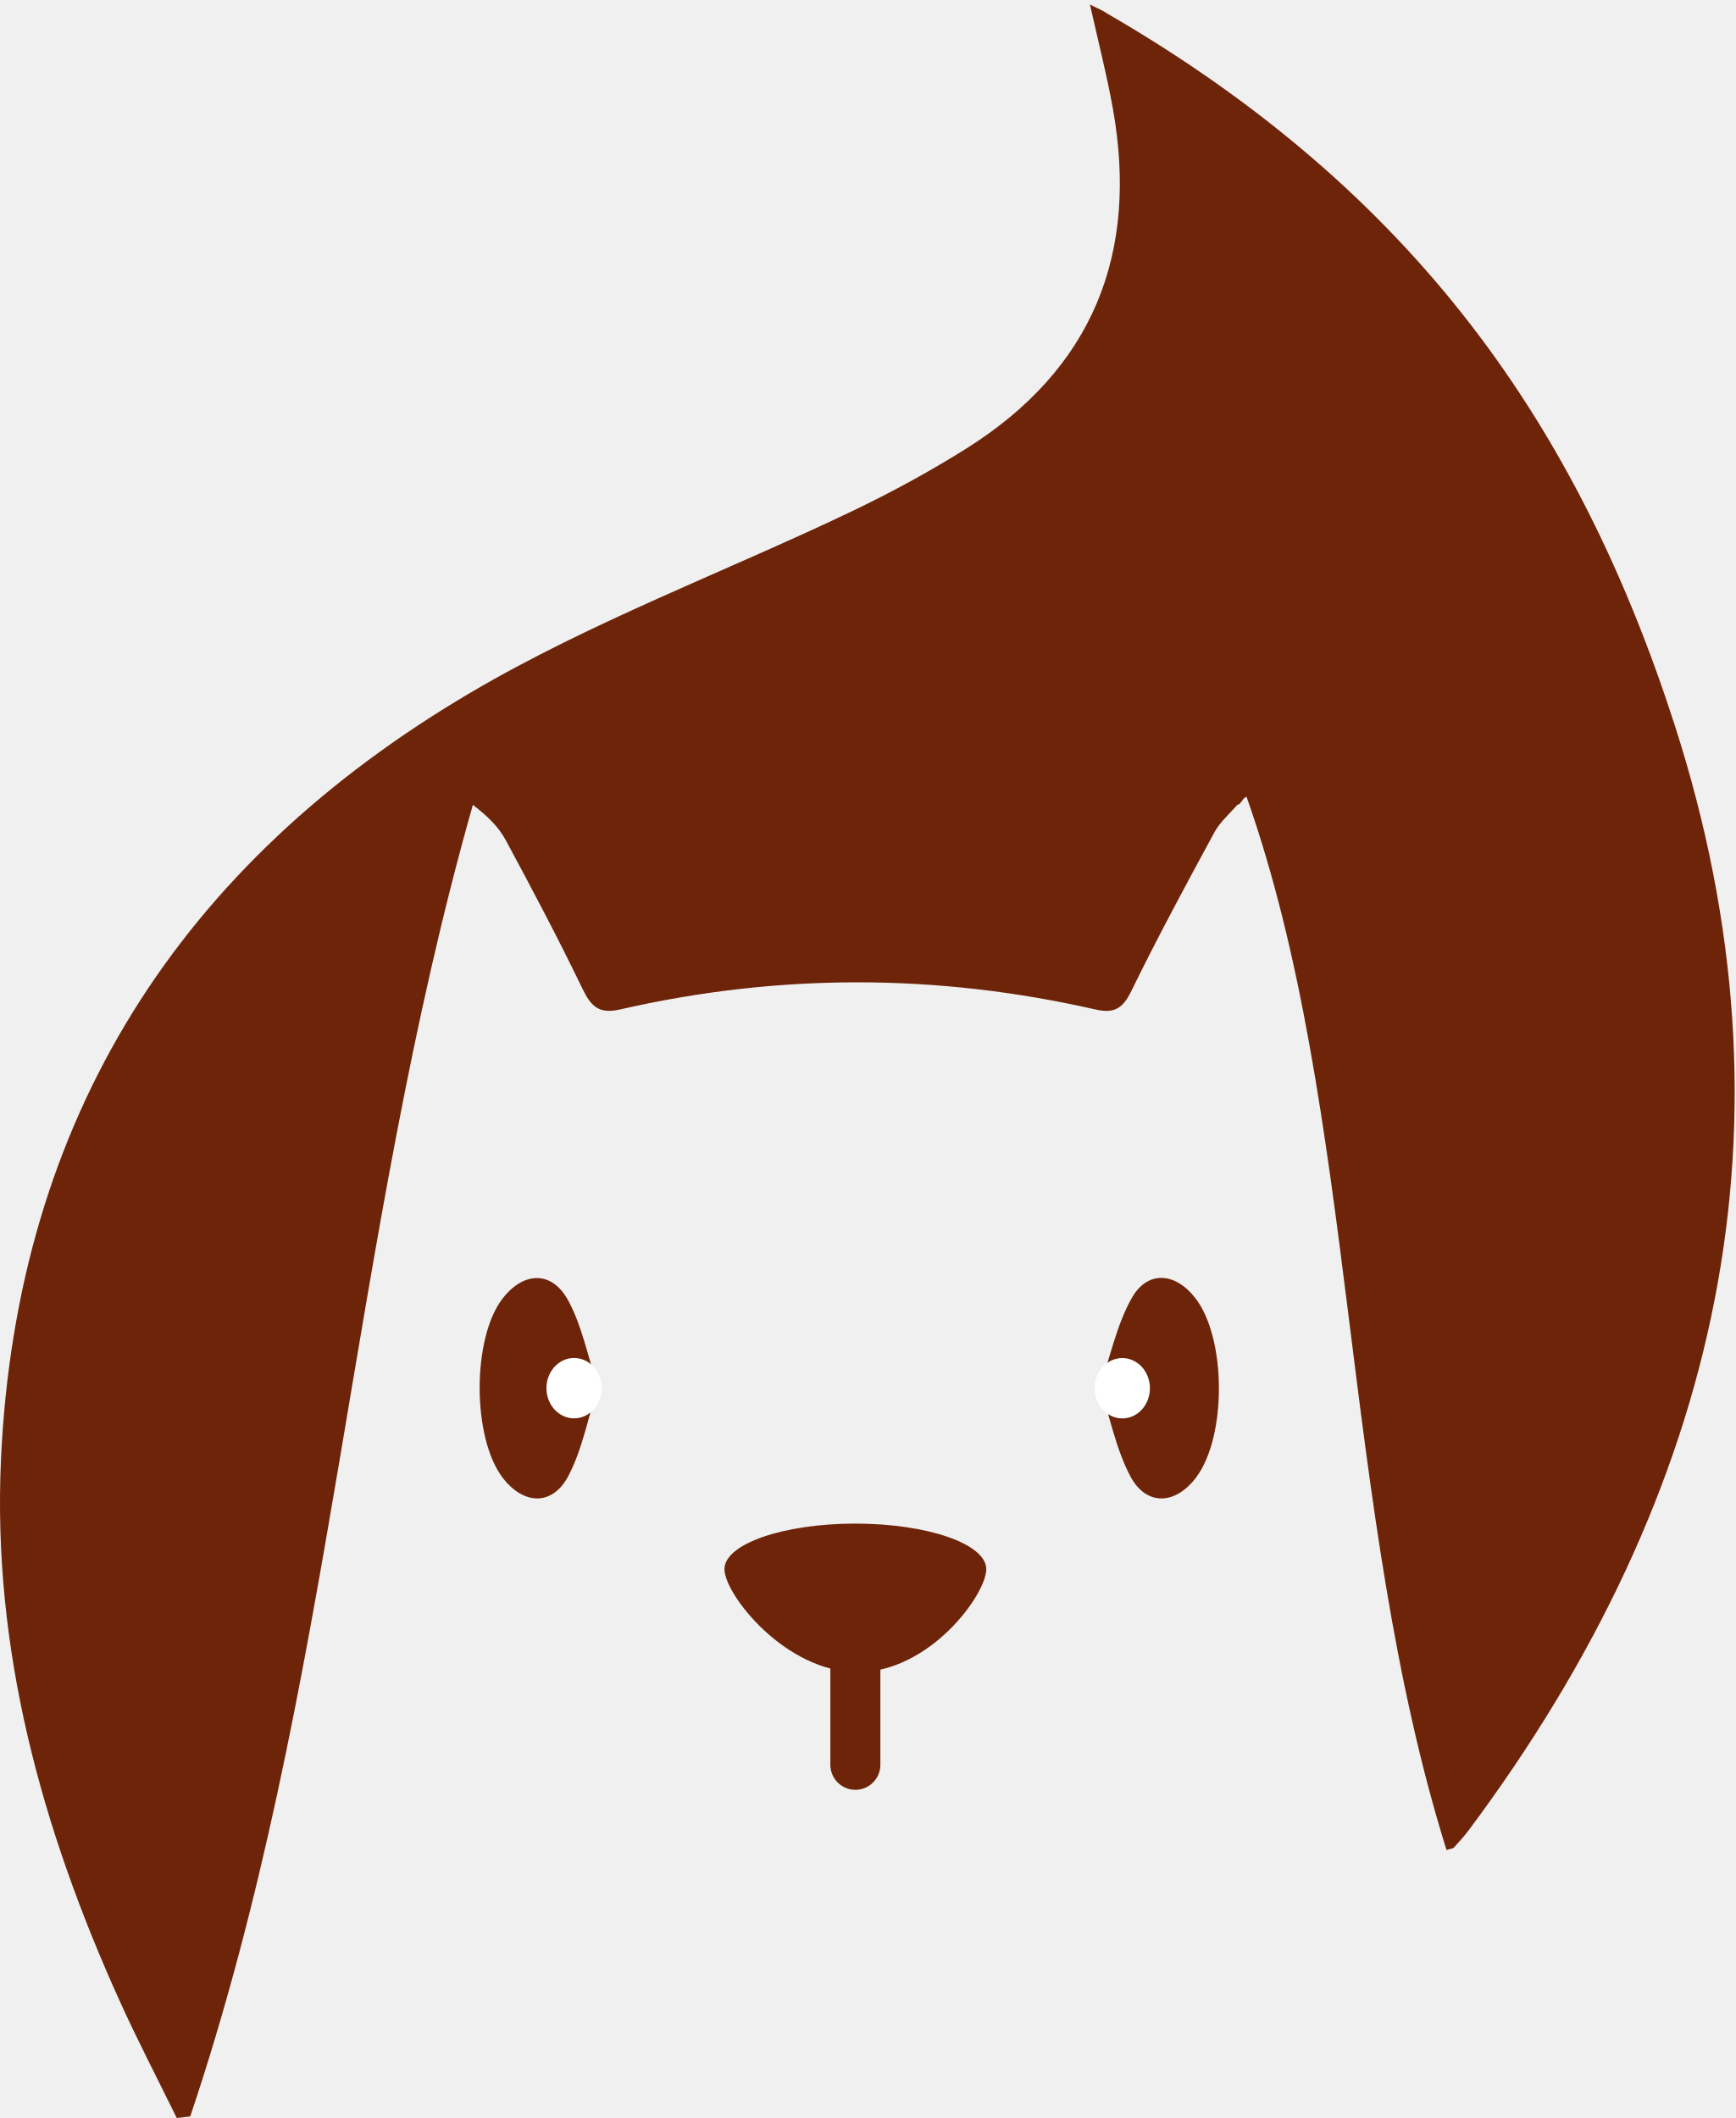
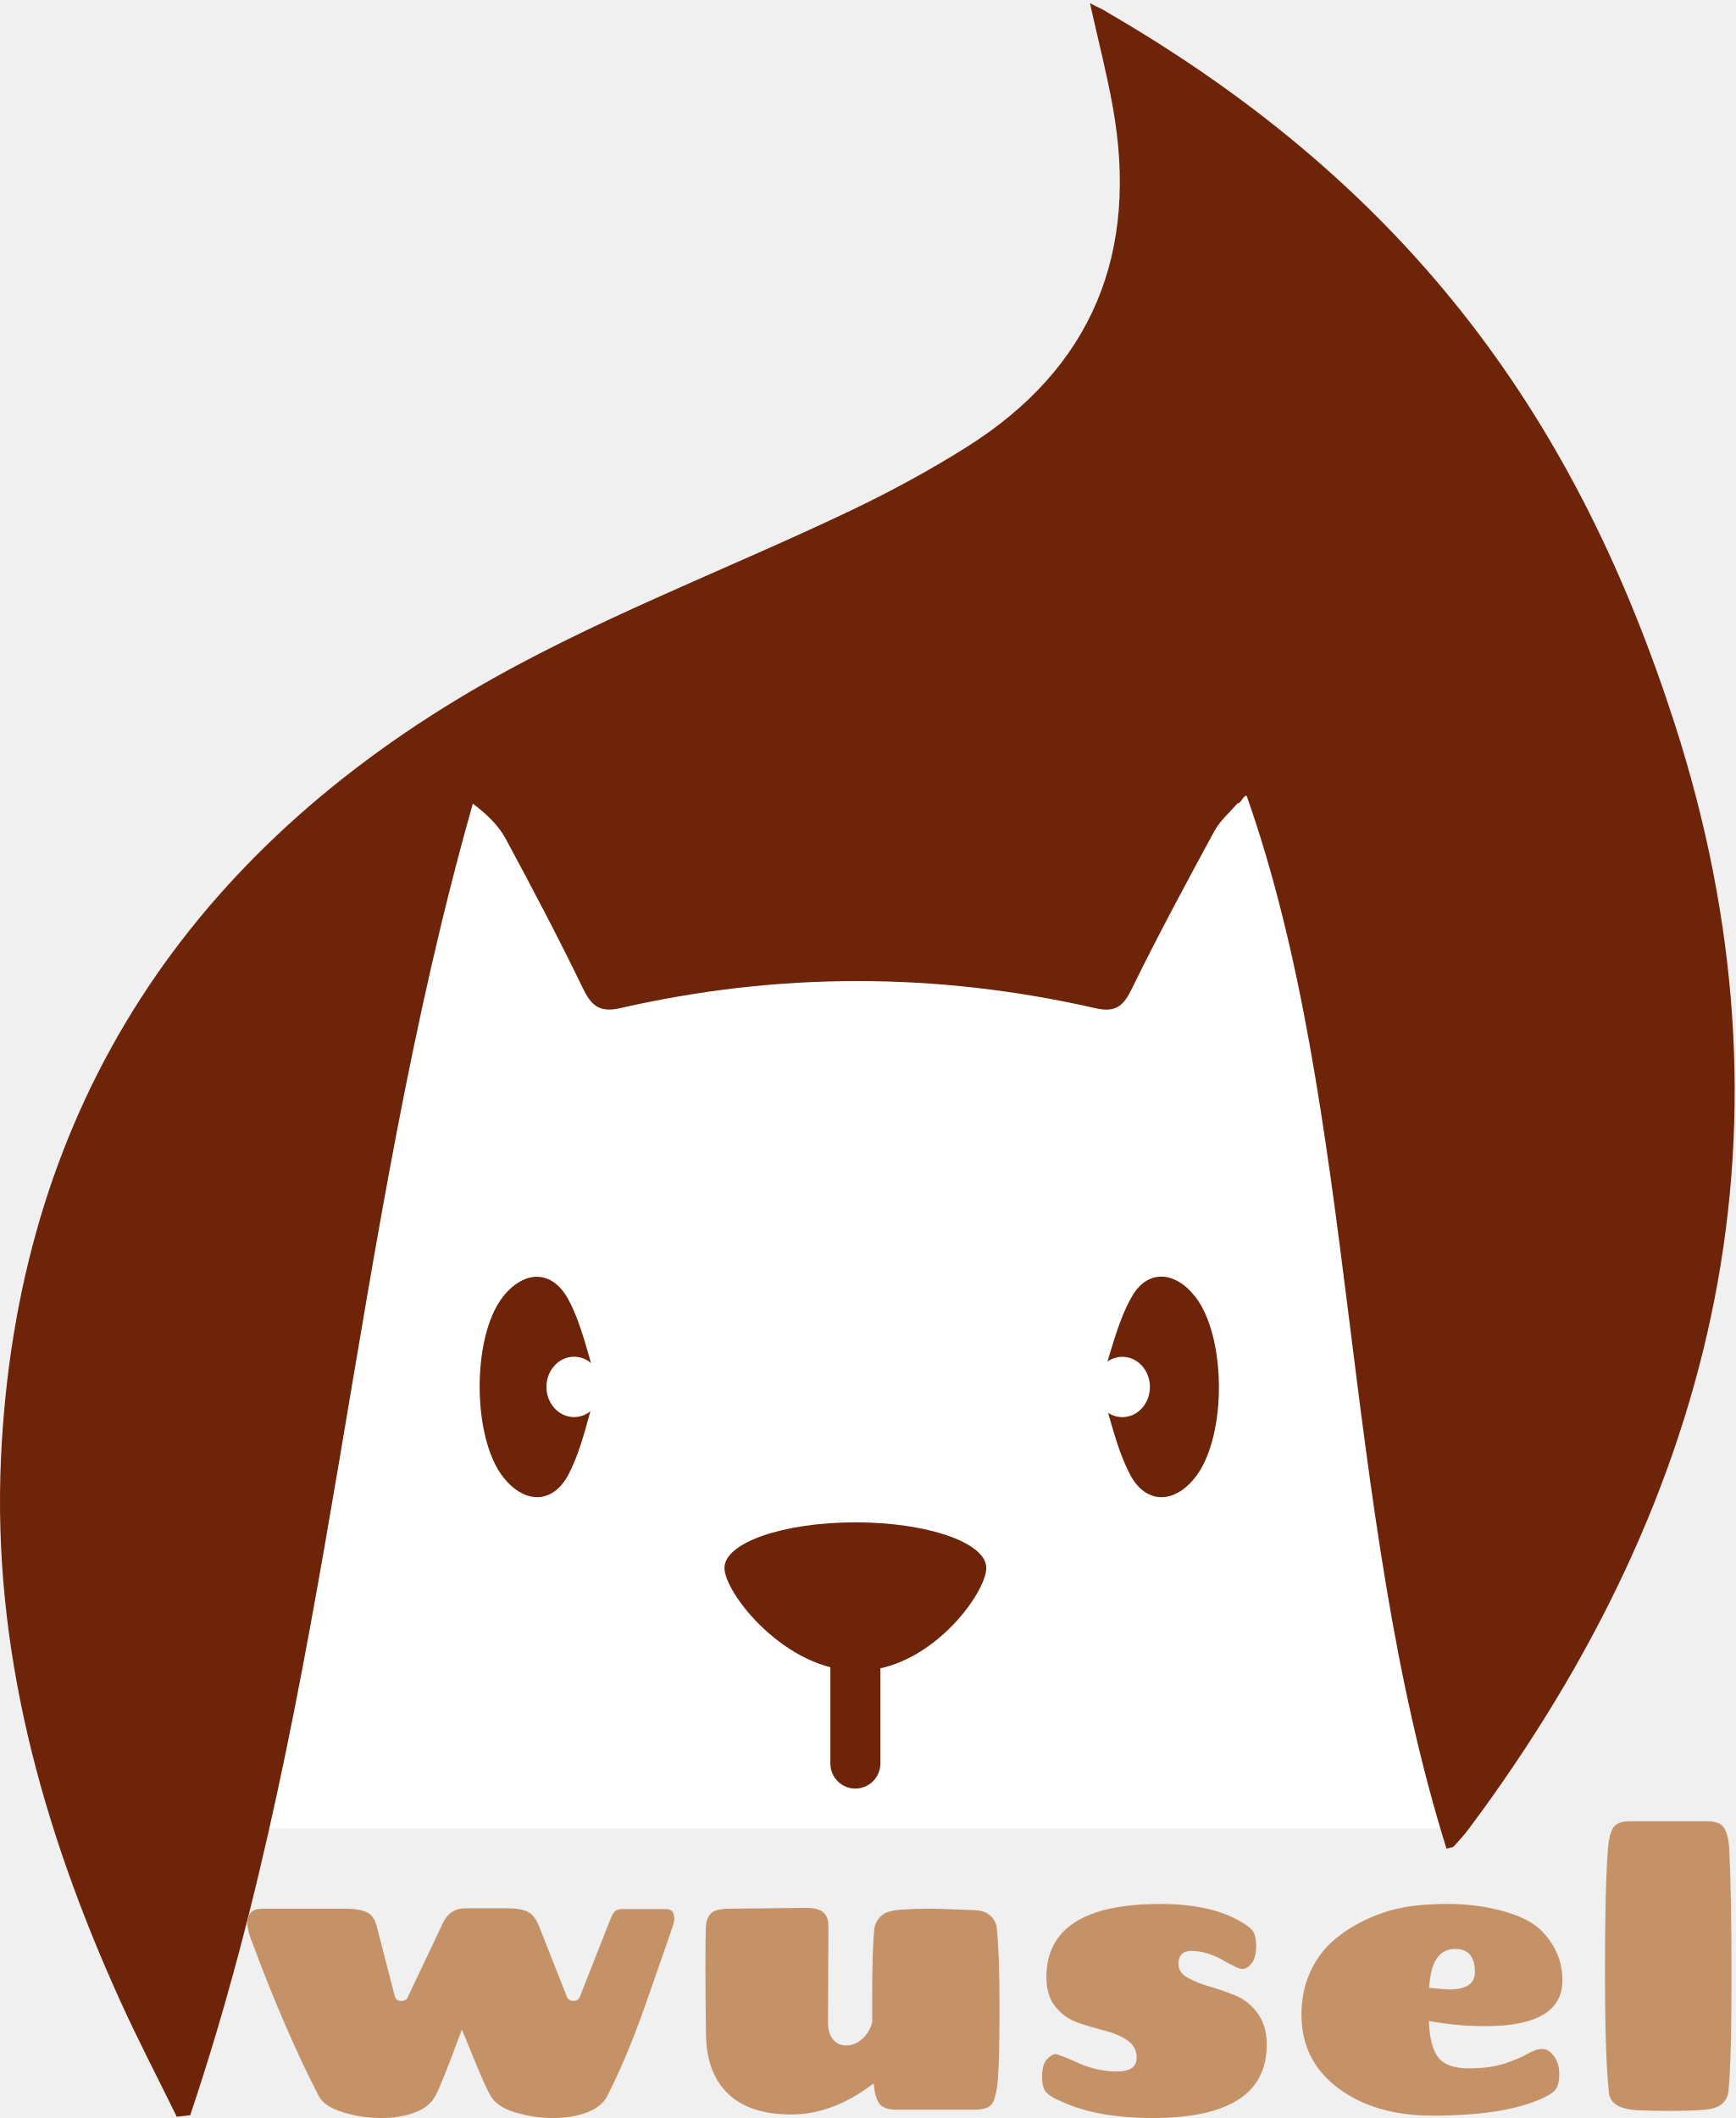
- <svg xmlns="http://www.w3.org/2000/svg" width="100%" height="100%" viewBox="0 0 295 360" version="1.1" xml:space="preserve" style="fill:#6E2408;fill-rule:evenodd;clip-rule:evenodd;stroke-linejoin:round;stroke-miterlimit:2;">
+ <svg xmlns="http://www.w3.org/2000/svg" width="100%" height="100%" viewBox="0 0 295 360" version="1.1" xml:space="preserve" style="fill-rule:evenodd;clip-rule:evenodd;stroke-linejoin:round;stroke-miterlimit:2;">
  <g>
-     <path d="M30.042,360C26.781,353.338 23.343,346.754 20.29,339.996C7.088,310.785 -1.309,280.392 0.167,248.066C2.819,190.053 30.679,146.719 80.048,117.687C100.483,105.67 123.039,97.279 144.529,87.027C151.28,83.807 157.904,80.219 164.236,76.241C185.761,62.72 193.58,43.101 189.13,18.359C188.108,12.675 186.656,7.067 185.254,0.766C186.651,1.491 187.539,1.822 188.281,2.356C240.63,32.72 268.292,72.538 284.63,123.219C306.454,190.914 292.557,253.498 249.696,310.996C248.904,312.06 248.008,313.049 247.111,314.025C246.921,314.232 246.509,314.236 245.852,314.441C227.773,256.619 230.747,188.937 211.88,135.469C211.315,135.392 210.884,136.848 210.32,136.771C208.998,138.325 207.357,139.706 206.406,141.461C201.568,150.388 196.738,159.329 192.281,168.448C190.832,171.414 189.39,172.314 186.182,171.582C159.273,165.449 132.318,165.413 105.413,171.573C101.844,172.389 100.476,171.12 99.016,168.094C94.894,159.548 90.457,151.151 85.955,142.796C84.758,140.576 82.885,138.718 80.369,136.805C59.38,210.719 56.668,287.369 32.329,359.742C31.566,359.828 30.804,359.914 30.042,360Z" />
-     <path d="M101.614,235.705C99.891,230.496 98.93,225.412 96.589,221.072C93.809,215.918 88.971,216.099 85.405,220.734C80.198,227.502 80.239,244.467 85.478,251.226C89.049,255.836 93.939,255.992 96.637,250.799C99.014,246.223 99.965,240.906 101.614,235.705ZM186.94,235.693C188.758,230.428 189.818,225.115 192.353,220.635C195.043,215.879 199.749,216.256 203.148,220.617C208.438,227.404 208.528,244.117 203.312,251.101C199.819,255.781 194.842,256.049 192.124,250.937C189.7,246.381 188.699,241.066 186.94,235.693Z" />
-     <path d="M102.264,235.949C102.264,238.781 100.162,241.078 97.569,241.078C94.977,241.078 92.875,238.781 92.875,235.949C92.875,233.115 94.977,230.818 97.569,230.818C100.162,230.818 102.264,233.115 102.264,235.949Z" style="fill:white;" />
-     <path d="M195.444,235.961C195.444,238.793 193.342,241.09 190.75,241.09C188.157,241.09 186.055,238.793 186.055,235.961C186.055,233.129 188.157,230.832 190.75,230.832C193.342,230.832 195.444,233.129 195.444,235.961Z" style="fill:white;" />
-     <path d="M167.63,266.719C167.63,271 158.053,284.219 145.765,284.219C133.477,284.219 123.13,271 123.13,266.719C123.13,262.439 133.092,258.969 145.38,258.969C157.668,258.969 167.63,262.439 167.63,266.719Z" />
-     <path d="M141.13,283.469L141.13,299.969C141.13,302.316 143.033,304.219 145.38,304.219C147.728,304.219 149.63,302.316 149.63,299.969L149.63,283.469" />
+     <rect x="74" y="134" width="148" height="40" style="fill:white;" />
+     <g transform="matrix(1.144385,0,0,0.807229,-35.6631,69.39759)">
+       <rect x="60" y="111" width="187" height="188" style="fill:white;" />
+     </g>
+     <path d="M30.042,359.785C26.781,353.123 23.343,346.539 20.29,339.781C7.088,310.57 -1.309,280.177 0.167,247.851C2.819,189.838 30.679,146.504 80.048,117.472C100.483,105.455 123.039,97.064 144.529,86.812C151.28,83.592 157.904,80.004 164.236,76.026C185.761,62.505 193.58,42.886 189.13,18.144C188.108,12.46 186.656,6.852 185.254,0.551C186.651,1.276 187.539,1.607 188.281,2.141C240.63,32.505 268.292,72.323 284.63,123.004C306.454,190.699 292.557,253.283 249.696,310.781C248.904,311.845 248.008,312.834 247.111,313.81C246.921,314.017 246.509,314.021 245.852,314.226C227.773,256.404 230.747,188.722 211.88,135.254C211.315,135.177 210.884,136.633 210.32,136.556C208.998,138.11 207.357,139.491 206.406,141.246C201.568,150.173 196.738,159.114 192.281,168.233C190.832,171.199 189.39,172.099 186.182,171.367C159.273,165.234 132.318,165.198 105.413,171.358C101.844,172.174 100.476,170.905 99.016,167.879C94.894,159.333 90.457,150.936 85.955,142.581C84.758,140.361 82.885,138.503 80.369,136.59C59.38,210.504 56.668,287.154 32.329,359.527C31.566,359.613 30.804,359.699 30.042,359.785Z" style="fill:rgb(110,36,8);" />
+     <path d="M101.614,235.49C99.891,230.281 98.93,225.197 96.589,220.857C93.809,215.703 88.971,215.884 85.405,220.519C80.198,227.287 80.239,244.252 85.478,251.011C89.049,255.621 93.939,255.777 96.637,250.584C99.014,246.008 99.965,240.691 101.614,235.49ZM186.94,235.478C188.758,230.213 189.818,224.9 192.353,220.42C195.043,215.664 199.749,216.041 203.148,220.402C208.438,227.189 208.528,243.902 203.312,250.886C199.819,255.566 194.842,255.834 192.124,250.722C189.7,246.166 188.699,240.851 186.94,235.478Z" style="fill:rgb(110,36,8);" />
+     <path d="M102.264,235.734C102.264,238.566 100.162,240.863 97.569,240.863C94.977,240.863 92.875,238.566 92.875,235.734C92.875,232.9 94.977,230.603 97.569,230.603C100.162,230.603 102.264,232.9 102.264,235.734Z" style="fill:white;" />
+     <path d="M195.444,235.746C195.444,238.578 193.342,240.875 190.75,240.875C188.157,240.875 186.055,238.578 186.055,235.746C186.055,232.914 188.157,230.617 190.75,230.617C193.342,230.617 195.444,232.914 195.444,235.746Z" style="fill:white;" />
+     <path d="M167.63,266.504C167.63,270.785 158.053,284.004 145.765,284.004C133.477,284.004 123.13,270.785 123.13,266.504C123.13,262.224 133.092,258.754 145.38,258.754C157.668,258.754 167.63,262.224 167.63,266.504Z" style="fill:rgb(110,36,8);" />
+     <path d="M141.13,283.254L141.13,299.754C141.13,302.101 143.033,304.004 145.38,304.004C147.728,304.004 149.63,302.101 149.63,299.754L149.63,283.254" style="fill:rgb(110,36,8);" />
+     <path d="M113.263,324.49C114.157,324.49 114.603,325.051 114.603,326.166C114.603,326.523 114.413,327.238 114.034,328.31C113.654,329.383 112.828,331.759 111.555,335.445C110.282,339.131 109.333,341.822 108.708,343.519C106.965,348.254 105.112,352.541 103.146,356.383C102.521,357.545 101.381,358.437 99.729,359.062C98.076,359.687 96.155,360 93.967,360C91.778,360 89.623,359.676 87.502,359.029C85.379,358.383 83.961,357.377 83.247,356.013C82.532,354.652 81.616,352.586 80.5,349.816C79.383,347.049 78.713,345.439 78.49,344.992C76.212,351.156 74.727,354.886 74.034,356.181C73.341,357.478 72.169,358.437 70.517,359.062C68.864,359.687 66.943,360 64.755,360C62.566,360 60.41,359.676 58.29,359.029C56.168,358.383 54.794,357.455 54.169,356.248C50.372,348.924 46.531,340.035 42.645,329.582C42.243,328.467 42.042,327.529 42.042,326.769C42.042,325.205 42.913,324.424 44.655,324.424L58.725,324.424C60.333,324.424 61.561,324.636 62.41,325.06C63.258,325.486 63.817,326.345 64.085,327.64L67.1,339.299C67.234,339.834 67.603,340.101 68.206,340.101C68.809,340.101 69.199,339.834 69.378,339.299L75.006,327.439C75.81,325.384 77.172,324.357 79.093,324.357L86.329,324.357C87.847,324.357 88.998,324.57 89.779,324.994C90.561,325.418 91.197,326.277 91.689,327.572L96.312,339.299C96.49,339.834 96.87,340.101 97.451,340.101C98.031,340.101 98.411,339.834 98.59,339.299L103.816,326.031C104.084,325.361 104.386,324.926 104.721,324.724C105.056,324.523 105.513,324.447 106.094,324.49L113.263,324.49Z" style="fill:rgb(196,146,102);fill-rule:nonzero;" />
+     <path d="M140.8,327.371L140.733,343.72C140.733,345.015 141.023,345.998 141.604,346.668C142.184,347.338 142.933,347.674 143.849,347.674C144.764,347.674 145.635,347.328 146.461,346.634C147.288,345.941 147.879,344.992 148.238,343.787L148.238,339.699C148.238,333.804 148.372,329.783 148.639,327.64C148.773,326.881 149.153,326.211 149.779,325.629C150.404,325.051 151.509,324.703 153.095,324.592C154.68,324.48 156.254,324.424 157.819,324.424C159.381,324.424 162.04,324.513 165.792,324.691C166.864,324.736 167.711,325.051 168.337,325.629C168.962,326.211 169.32,326.881 169.41,327.64C169.721,330.543 169.878,335 169.878,341.006C169.878,347.013 169.789,351.113 169.611,353.301C169.431,355.49 169.096,356.918 168.605,357.588C168.114,358.259 167.108,358.593 165.59,358.593L152.525,358.593C151.006,358.593 149.99,358.259 149.477,357.588C148.962,356.918 148.639,355.779 148.505,354.172L148.505,354.105C143.905,357.634 139.237,359.398 134.502,359.398C129.767,359.398 126.183,358.224 123.749,355.881C121.314,353.535 120.064,350.218 119.997,345.931C119.93,341.642 119.896,337.824 119.896,334.474C119.896,331.123 119.918,328.869 119.963,327.707C120.007,326.545 120.309,325.709 120.868,325.195C121.426,324.681 122.509,324.424 124.118,324.424L136.981,324.289C138.411,324.289 139.404,324.547 139.962,325.06C140.521,325.574 140.8,326.345 140.8,327.371Z" style="fill:rgb(196,146,102);fill-rule:nonzero;" />
+     <path d="M193.193,349.75C193.193,348.5 192.667,347.517 191.619,346.802C190.569,346.088 189.295,345.541 187.799,345.16C186.302,344.781 184.795,344.334 183.277,343.82C181.758,343.306 180.473,342.414 179.424,341.14C178.375,339.867 177.85,338.181 177.85,336.082C177.85,327.773 184.304,323.619 197.213,323.619C202.751,323.619 207.196,324.558 210.546,326.433C211.618,327.015 212.377,327.562 212.824,328.076C213.27,328.59 213.494,329.494 213.494,330.789C213.494,332.084 213.237,333.056 212.723,333.703C212.209,334.351 211.696,334.676 211.182,334.676C210.668,334.676 209.551,334.172 207.833,333.168C206.113,332.162 204.337,331.638 202.506,331.593C201.032,331.593 200.295,332.33 200.295,333.804C200.295,334.787 200.808,335.568 201.836,336.148C202.863,336.73 204.114,337.232 205.588,337.656C207.062,338.082 208.536,338.593 210.01,339.197C211.484,339.801 212.734,340.804 213.762,342.213C214.79,343.619 215.303,345.394 215.303,347.539C215.303,355.847 208.848,360 195.94,360C189.642,360 184.505,359.084 180.53,357.254C179.324,356.763 178.453,356.259 177.917,355.746C177.381,355.232 177.113,354.295 177.113,352.931C177.113,351.57 177.391,350.599 177.951,350.017C178.508,349.437 178.978,349.146 179.358,349.146C179.737,349.146 181.021,349.638 183.21,350.621C185.398,351.603 187.609,352.095 189.843,352.095C192.076,352.095 193.193,351.314 193.193,349.75Z" style="fill:rgb(196,146,102);fill-rule:nonzero;" />
+     <path d="M247.329,331.258C244.604,331.258 243.13,333.468 242.907,337.89C245.051,338.07 246.167,338.158 246.257,338.158C249.205,338.158 250.679,337.177 250.679,335.211C250.679,332.576 249.562,331.258 247.329,331.258ZM231.785,326.467C233.839,325.463 235.95,324.736 238.117,324.289C240.283,323.843 242.962,323.619 246.157,323.619C249.349,323.619 252.398,324.011 255.302,324.793C258.204,325.574 260.371,326.634 261.801,327.974C264.302,330.431 265.553,333.312 265.553,336.617C265.553,341.801 261.174,344.39 252.421,344.39C249.339,344.39 246.145,344.099 242.84,343.519C242.974,346.467 243.521,348.543 244.482,349.75C245.442,350.955 247.15,351.558 249.607,351.558C252.063,351.558 254.096,351.291 255.704,350.754C257.312,350.218 258.607,349.672 259.59,349.113C260.571,348.554 261.41,348.275 262.103,348.275C262.794,348.275 263.386,348.59 263.878,349.213C264.637,350.017 265.017,351.123 265.017,352.531C265.017,353.937 264.738,354.898 264.179,355.412C263.621,355.926 262.739,356.427 261.532,356.918C257.289,358.705 251.259,359.599 243.443,359.599C236.966,359.599 231.639,358.047 227.463,354.941C223.287,351.838 221.199,347.65 221.199,342.379C221.199,339.834 221.668,337.5 222.606,335.379C223.544,333.258 224.794,331.492 226.358,330.086C227.921,328.677 229.73,327.472 231.785,326.467Z" style="fill:rgb(196,146,102);fill-rule:nonzero;" />
+     <path d="M277.143,309.551L290.007,309.551C291.481,309.551 292.463,309.896 292.955,310.588C293.446,311.281 293.759,312.386 293.893,313.904C294.161,319.265 294.295,326.668 294.295,336.115C294.295,345.562 294.116,352.072 293.759,355.646C293.669,356.361 293.312,357.009 292.687,357.588C292.061,358.17 290.956,358.515 289.371,358.627C287.785,358.738 285.92,358.795 283.776,358.795C281.632,358.795 279.711,358.75 278.014,358.66C275.11,358.437 273.592,357.433 273.458,355.646C273.011,351.759 272.788,344.871 272.788,334.976C272.788,325.084 272.966,318.058 273.324,313.904C273.458,312.386 273.759,311.281 274.229,310.588C274.698,309.896 275.669,309.551 277.143,309.551Z" style="fill:rgb(196,146,102);fill-rule:nonzero;" />
  </g>
</svg>
